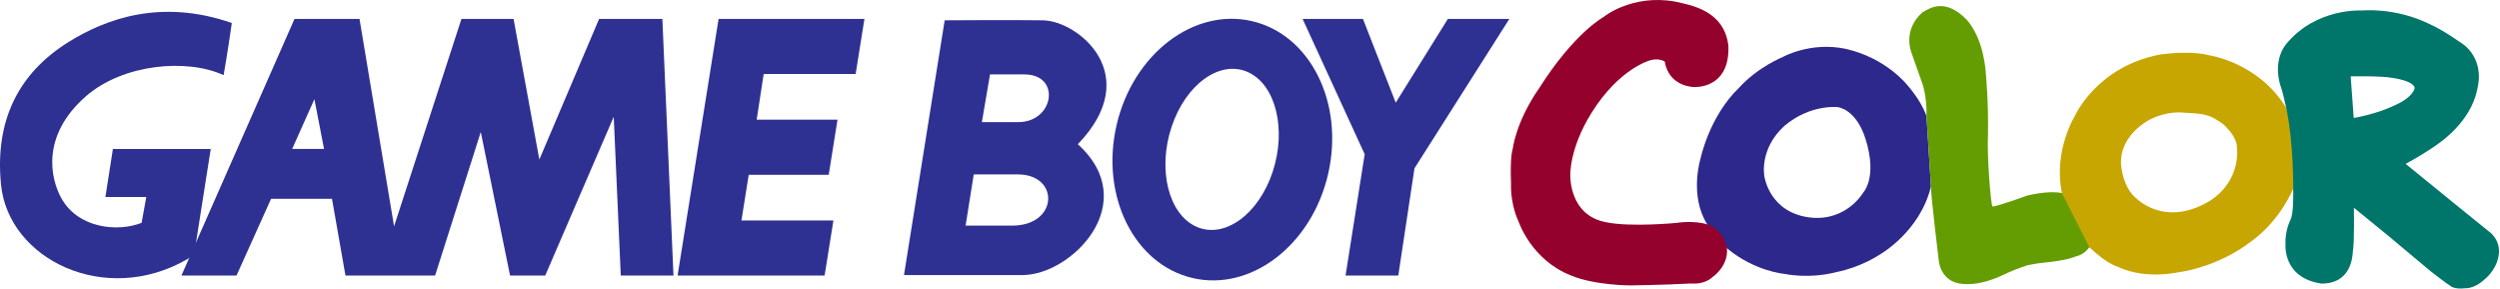
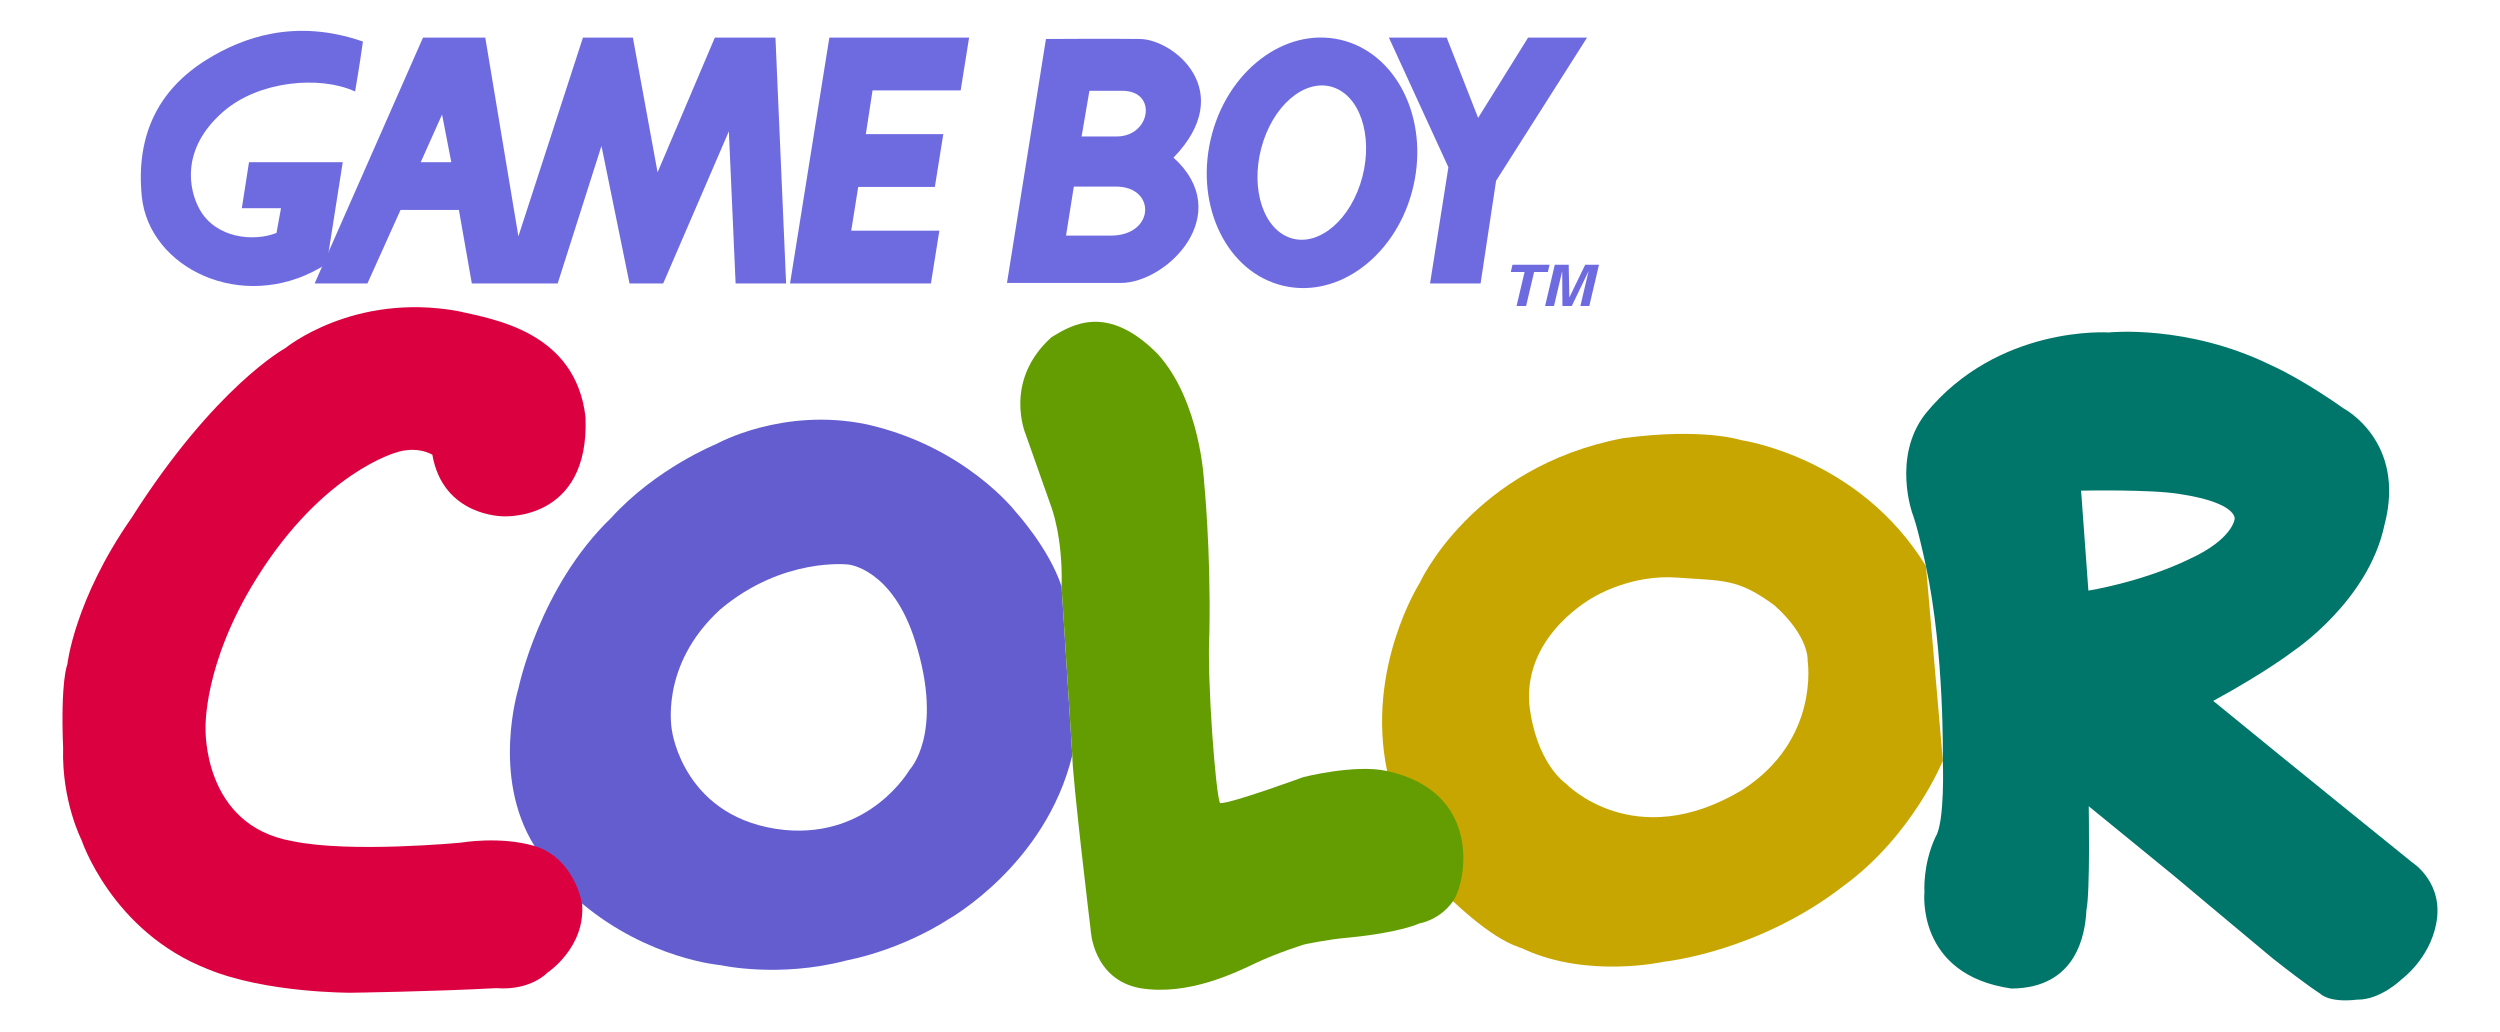
- <svg xmlns="http://www.w3.org/2000/svg" fill="#e8e8ea" version="1.1" id="Ebene_2" x="0px" y="0px" width="566.93px" height="65.438px" viewBox="0 0 566.93 65.438" enable-background="new 0 0 566.93 65.438" xml:space="preserve">
-   <path id="path5256" fill="#2D288B" d="M437.047,26.359c-1.192-3.612-4.341-7.049-4.341-7.049s-4.731-6.146-14.024-8.242  c-7.956-1.664-14.208,1.845-14.208,1.845s-5.677,2.275-9.943,6.978c-6.796,6.542-8.749,16.088-8.749,16.088  s-2.604,8.314,1.521,14.896l4.482,5.422c6.326,5.279,13.087,5.819,13.087,5.819s5.46,1.229,11.824-0.434  c5.563-1.122,9.614-3.869,9.614-3.869s9.222-5.097,11.749-15.509L437.047,26.359z M422.69,43.676c0,0-3.686,6.437-11.782,5.675  c-9.51-0.975-10.628-9.325-10.628-9.325s-1.305-6.146,4.553-11.498c5.931-4.987,12.113-4.229,12.113-4.229s4.154,0.397,6.292,7.268  C425.982,40.314,422.69,43.676,422.69,43.676" />
-   <path id="path5262" fill="#639D01" d="M467.773,43.787c-3.044-0.672-7.917,0.575-7.917,0.575s-6.796,2.493-7.845,2.458  c-0.396-0.577-1.263-11.677-1.012-16.123c0.146-7.846-0.509-14.243-0.509-14.243s-0.323-7.558-4.373-12.039  c-4.771-4.811-8.101-2.747-10.016-1.593c-4.591,4.122-2.457,9.146-2.457,9.146l2.389,6.762c0,0,1.155,2.894,1.012,7.628  l1.012,15.944c0,2.133,1.737,16.484,1.737,16.484s0.176,4.665,4.661,5.496c4.593,0.759,9.109-1.52,11.025-2.423  c1.917-0.901,4.447-1.697,4.447-1.697s2.098-0.471,4.194-0.65c4.916-0.472,6.688-1.338,6.688-1.338s1.901-0.286,3.184-2.099  C475.271,54.265,476.819,45.773,467.773,43.787" />
-   <path id="path5264" fill="#94012C" d="M387.3,50.872c-3.229-0.969-6.938-0.327-6.938-0.327s-10.485,1.011-15.945-0.146  c-8.457-1.48-8.174-10.592-8.174-10.592s-0.283-6.039,4.813-14.208c6.289-10.088,13.23-11.895,13.23-11.895s1.733-0.649,3.36,0.217  c1.013,5.854,6.688,5.818,6.688,5.818s8.171,0.545,7.771-9.359c-0.938-8.138-8.782-9.257-12.074-10.018  c-9.864-1.771-16.269,3.508-16.269,3.508s-6.614,3.578-14.531,16.051c-5.391,7.735-6.04,13.811-6.04,13.811  s-0.649,1.446-0.396,7.883c-0.145,5.023,1.737,8.676,1.737,8.676s2.854,8.645,11.891,12.187c5.497,2.276,13.525,2.241,13.525,2.241  s7.771-0.108,13.733-0.435c3.255,0.252,4.812-1.447,4.812-1.447s3.648-2.385,3.289-6.543  C391.782,56.294,391.074,51.999,387.3,50.872" />
-   <path id="path5266" fill="#2E3192" d="M152.788,62.488h-11.956l-1.598-36.012l-15.545,36.012h-7.975l-6.642-32.557L98.705,62.488  H78.374l-3.057-17.403H61.495l-7.84,17.403H41.16l25.652-58.2h14.749L89.4,51.328l15.285-47.041h11.823l5.848,31.893l13.56-31.893  h14.351L152.788,62.488z M73.515,33.781l-2.189-11.29l-5.049,11.29H73.515" />
-   <path id="path5268" fill="#2E3192" d="M187.072,62.488l1.998-12.488h-20.866l1.654-10.365h18.148L190,27.14h-18.341l1.594-10.366  h20.861l1.995-12.486h-33.087l-9.305,58.2H187.072" />
-   <path id="path5270" fill="#2E3192" d="M342.419,4.287h-13.954l-11.827,19l-7.438-19h-13.688l14.084,30.692l-4.339,27.508h11.963  l3.671-24.315L342.419,4.287" />
-   <path id="path5272" fill="#2E3192" d="M253.306,28.382c3.714-16.093,17.469-26.654,30.717-23.591  c13.256,3.063,20.989,18.586,17.278,34.679c-3.714,16.089-17.467,26.652-30.721,23.589  C257.327,59.996,249.595,44.469,253.306,28.382z M271.405,51.405c6.327,2.83,14.078-2.721,17.302-12.398  c3.223-9.685,0.714-19.828-5.614-22.659c-6.328-2.832-14.069,2.722-17.298,12.404C262.568,38.435,265.082,48.573,271.405,51.405" />
-   <path id="path5276" fill="#2E3192" d="M224.595,16.877c0,0,0.265,0,7.786,0c8.439,0,6.727,10.812-1.316,10.812  c-6.596,0-8.313,0-8.313,0L224.595,16.877z M220.906,39.556c0,0,2.505,0,10.021,0c9.499,0,9.233,11.605-1.317,11.605  c-6.59,0-10.55,0-10.55,0L220.906,39.556L220.906,39.556z M214.311,4.607l-9.229,57.767c0,0,19.122,0,26.903,0  c11.076,0,27.276-16.326,12.531-29.672c15.162-15.692,0.126-27.955-7.916-28.095c-6.461-0.104-22.416,0-22.416,0H214.311" />
-   <path id="path5274" fill="#2E3192" d="M15.648,9.468C4.252,16.521-1.228,27.271,0.231,41.89C1.928,58.847,23.887,69.53,42.49,58.769  c1.629-0.94,0.992-0.792,1.595-1.331l3.723-23.656H25.614l-1.702,10.897h9.276l-1.065,5.85c-5.314,2.125-14.352,1.327-18.204-5.582  c-2.44-4.376-4.703-14.142,5.583-23.124c8.369-7.309,22.856-8.633,31.23-4.78c0,0,1.062-6.111,1.857-11.829  C36.511-0.366,24.018,4.287,15.648,9.468" />
-   <path id="path5258" fill="#C8A601" d="M518.642,24.443c-6.325-10.339-17.46-11.894-17.46-11.894s-3.543-1.194-11.133-0.183  c-14.246,2.713-19.2,13.667-19.2,13.667s-5.099,8.024-3.074,17.75l6.224,12.292c4.59,4.302,6.469,4.302,6.757,4.558  c6.076,2.747,13.125,1.156,13.125,1.156s8.895-0.867,17.029-7.194c6.506-4.771,9.326-11.786,9.326-11.786l0.863-9.41L518.642,24.443  L518.642,24.443z M501.326,45.556c-10.231,6.146-16.668-0.579-16.668-0.579s-2.855-1.88-3.47-7.593  c-0.438-6.615,6.146-10.05,6.146-10.05s3.471-2.134,7.81-1.808c4.339,0.324,5.708,0.035,9.219,2.64  c3.324,3.002,3.107,5.206,3.107,5.206S508.665,40.821,501.326,45.556" />
-   <path id="path5260" fill="#00766A" d="M520.234,42.809c0,0,0.218,5.783-0.688,7.194c-1.229,2.639-1.047,5.206-1.047,5.206  s-0.835,7.809,8.209,9.107c6.214-0.035,6.971-5.206,7.081-7.411c0.36-1.732,0.217-9.798,0.217-9.798l8.063,6.581  c0,0,5.856,4.917,9.295,7.772c3.581,2.818,4.479,3.325,4.479,3.325s0.763,0.901,3.506,0.577c2.211,0.038,4.234-1.952,4.234-1.952  s2.563-1.875,3.214-5.167c0.795-3.905-2.24-5.821-2.24-5.821s-11.205-9.039-18.798-15.258c5.097-2.783,7.556-4.699,7.556-4.699  s7.088-4.698,8.604-11.896c2.099-7.918-3.867-11.024-3.867-11.024s-3.726-2.676-6.87-4.087c-7.92-3.868-15.293-3.073-15.293-3.073  s-10.483-0.722-17.316,7.703c-3.144,4.083-1.19,9.436-1.19,9.436s0.388,0.857,1.263,4.916  C520.399,32.607,520.234,42.809,520.234,42.809L520.234,42.809z M533.972,26.756l-0.688-9.435c0,0,6.614-0.146,9.363,0.324  c5.426,0.831,5.134,2.352,5.134,2.352s-0.181,1.915-4.303,3.796C538.998,25.963,533.972,26.756,533.972,26.756" />
+ <svg xmlns="http://www.w3.org/2000/svg" version="1.1" width="400" height="165" id="svg5242" xml:space="preserve">
+   <defs id="defs5246" />
+   <g transform="matrix(1.25,0,0,-1.25,0,165)" id="g5250">
+     <g transform="matrix(1.624912,0,0,1.624912,2.971278,-91.5274)" id="g5469">
+       <path d="m 81.795,91.37 c -0.996,3.016 -3.621,5.883 -3.621,5.883 0,0 -3.952,5.129 -11.705,6.877 -6.638,1.388 -11.857,-1.537 -11.857,-1.537 0,0 -4.735,-1.901 -8.297,-5.823 -5.671,-5.46 -7.301,-13.425 -7.301,-13.425 0,0 -2.171,-6.94 1.267,-12.43 L 44.022,66.39 c 5.28,-4.406 10.922,-4.858 10.922,-4.858 0,0 4.556,-1.026 9.866,0.362 4.645,0.936 8.025,3.229 8.025,3.229 0,0 7.693,4.253 9.804,12.942 L 81.795,91.37 z M 69.817,76.919 c 0,0 -3.078,-5.371 -9.835,-4.736 -7.934,0.813 -8.87,7.782 -8.87,7.782 0,0 -1.086,5.129 3.801,9.594 4.948,4.164 10.107,3.531 10.107,3.531 0,0 3.47,-0.333 5.251,-6.065 2.292,-7.301 -0.454,-10.106 -0.454,-10.106" id="path5256" style="fill:#635DD0;fill-opacity:1;fill-rule:evenodd;stroke:none" />
+       <path d="m 149.886,92.968 c -5.277,8.628 -14.57,9.925 -14.57,9.925 0,0 -2.957,0.996 -9.292,0.152 -11.887,-2.263 -16.02,-11.405 -16.02,-11.405 0,0 -4.254,-6.697 -2.565,-14.813 l 5.19,-10.257 c 3.831,-3.59 5.399,-3.59 5.641,-3.803 5.069,-2.292 10.952,-0.965 10.952,-0.965 0,0 7.421,0.724 14.21,6.004 5.43,3.982 7.785,9.834 7.785,9.834 l -1.33,15.326 z M 135.436,75.349 c -8.538,-5.128 -13.908,0.484 -13.908,0.484 0,0 -2.383,1.568 -2.897,6.336 -0.362,5.521 5.129,8.387 5.129,8.387 0,0 2.897,1.78 6.516,1.508 3.622,-0.271 4.766,-0.03 7.693,-2.202 2.775,-2.505 2.595,-4.344 2.595,-4.344 0,0 0.995,-6.216 -5.129,-10.168" id="path5258" style="fill:#c8a601;fill-opacity:1;fill-rule:evenodd;stroke:none" />
+       <path d="m 151.216,77.641 c 0,0 0.18,-4.825 -0.575,-6.003 -1.026,-2.201 -0.875,-4.344 -0.875,-4.344 0,0 -0.695,-6.517 6.849,-7.602 5.189,0.03 5.822,4.345 5.912,6.185 0.302,1.448 0.181,8.176 0.181,8.176 l 6.727,-5.491 c 0,0 4.889,-4.104 7.754,-6.487 2.991,-2.352 3.741,-2.774 3.741,-2.774 0,0 0.636,-0.754 2.926,-0.483 1.843,-0.032 3.532,1.629 3.532,1.629 0,0 2.141,1.568 2.682,4.314 0.665,3.258 -1.867,4.857 -1.867,4.857 0,0 -9.353,7.543 -15.688,12.732 4.252,2.322 6.305,3.922 6.305,3.922 0,0 5.915,3.922 7.181,9.925 1.751,6.608 -3.229,9.202 -3.229,9.202 0,0 -3.108,2.233 -5.734,3.411 -6.606,3.227 -12.759,2.564 -12.759,2.564 0,0 -8.751,0.603 -14.453,-6.427 -2.624,-3.408 -0.995,-7.874 -0.995,-7.874 0,0 0.325,-0.715 1.054,-4.103 1.468,-6.813 1.33,-15.327 1.33,-15.327 z m 11.465,13.397 -0.575,7.873 c 0,0 5.52,0.121 7.814,-0.271 4.526,-0.694 4.283,-1.961 4.283,-1.961 0,0 -0.149,-1.598 -3.589,-3.168 -3.742,-1.81 -7.933,-2.473 -7.933,-2.473" id="path5260" style="fill:#00766a;fill-opacity:1;fill-rule:evenodd;stroke:none" />
+       <path d="m 107.438,76.827 c -2.542,0.559 -6.607,-0.482 -6.607,-0.482 0,0 -5.67,-2.081 -6.546,-2.051 -0.331,0.482 -1.055,9.744 -0.844,13.455 0.121,6.546 -0.423,11.886 -0.423,11.886 0,0 -0.271,6.306 -3.652,10.046 -3.981,4.013 -6.757,2.293 -8.355,1.327 -3.834,-3.439 -2.053,-7.631 -2.053,-7.631 l 1.992,-5.643 c 0,0 0.966,-2.413 0.845,-6.366 L 82.64,78.065 c 0,-1.78 1.448,-13.757 1.448,-13.757 0,0 0.15,-3.893 3.892,-4.586 3.832,-0.633 7.602,1.266 9.202,2.02 1.598,0.755 3.712,1.418 3.712,1.418 0,0 1.748,0.392 3.499,0.544 4.104,0.393 5.582,1.116 5.582,1.116 0,0 1.589,0.239 2.655,1.751 1.066,1.511 2.357,8.598 -5.19,10.256" id="path5262" style="fill:#639d01;fill-opacity:1;fill-rule:evenodd;stroke:none" />
+       <path d="m 40.282,70.916 c -2.694,0.805 -5.792,0.271 -5.792,0.271 0,0 -8.75,-0.844 -13.305,0.121 -7.059,1.237 -6.819,8.839 -6.819,8.839 0,0 -0.24,5.039 4.013,11.857 5.249,8.418 11.042,9.926 11.042,9.926 0,0 1.448,0.542 2.807,-0.181 0.844,-4.887 5.58,-4.857 5.58,-4.857 0,0 6.819,-0.454 6.487,7.812 -0.785,6.789 -7.331,7.725 -10.077,8.358 -8.235,1.478 -13.575,-2.926 -13.575,-2.926 0,0 -5.521,-2.988 -12.128,-13.395 C 4.017,90.284 3.475,85.216 3.475,85.216 c 0,0 -0.543,-1.207 -0.332,-6.578 -0.12,-4.192 1.448,-7.238 1.448,-7.238 0,0 2.384,-7.213 9.925,-10.169 4.585,-1.9 11.284,-1.87 11.284,-1.87 0,0 6.486,0.09 11.464,0.362 2.716,-0.211 4.013,1.207 4.013,1.207 0,0 3.046,1.99 2.744,5.461 0,0 -0.59,3.583 -3.741,4.526" id="path5264" style="fill:#DB0141;fill-opacity:1;fill-rule:evenodd;stroke:none" />
+       <path d="m 60.096,115.235 -3.978,0 -0.532,11.981 -5.172,-11.981 -2.653,0 -2.21,10.832 -3.449,-10.832 -6.764,0 -1.017,5.791 -4.598,0 -2.608,-5.791 -4.157,0 8.534,19.364 4.907,0 2.608,-15.651 5.085,15.651 3.934,0 1.945,-10.611 4.511,10.611 4.775,0 0.839,-19.364 z m -26.374,9.55 -0.728,3.756 -1.68,-3.756 2.408,0" id="path5266" style="fill:#6E6BE0;fill-opacity:1;fill-rule:evenodd;stroke:none" />
+       <path d="m 71.503,115.235 0.665,4.156 -6.942,0 0.55,3.448 6.038,0 0.664,4.156 -6.102,0 0.53,3.449 6.94,0 0.664,4.155 -11.008,0 -3.096,-19.364 11.097,0" id="path5268" style="fill:#6E6BE0;fill-opacity:1;fill-rule:evenodd;stroke:none" />
+       <path d="m 123.187,134.599 -4.643,0 -3.935,-6.322 -2.475,6.322 -4.554,0 4.686,-10.212 -1.444,-9.152 3.98,0 1.222,8.09 7.163,11.274" id="path5270" style="fill:#6E6BE0;fill-opacity:1;fill-rule:evenodd;stroke:none" />
+       <path d="m 93.539,126.582 c 1.236,5.354 5.812,8.868 10.22,7.849 4.41,-1.019 6.984,-6.184 5.749,-11.538 -1.236,-5.353 -5.812,-8.867 -10.221,-7.848 -4.41,1.019 -6.982,6.185 -5.748,11.537 z m 6.022,-7.66 c 2.105,-0.941 4.683,0.906 5.756,4.126 1.073,3.221 0.237,6.596 -1.867,7.538 -2.106,0.942 -4.681,-0.906 -5.755,-4.127 -1.074,-3.222 -0.237,-6.595 1.866,-7.537" id="path5272" style="fill:#6E6BE0;fill-opacity:1;fill-rule:evenodd;stroke:none" />
+       <path d="m 14.47,132.875 c -3.791,-2.347 -5.615,-5.923 -5.129,-10.787 0.564,-5.642 7.87,-9.196 14.06,-5.616 0.542,0.313 0.33,0.263 0.531,0.443 l 1.238,7.87 -7.384,0 -0.566,-3.625 3.086,0 -0.354,-1.946 c -1.768,-0.707 -4.775,-0.442 -6.056,1.857 -0.812,1.456 -1.565,4.705 1.857,7.693 2.784,2.432 7.604,2.872 10.39,1.591 0,0 0.353,2.033 0.618,3.936 -5.349,1.856 -9.506,0.308 -12.291,-1.416" id="path5274" style="fill:#6E6BE0;fill-opacity:1;fill-rule:evenodd;stroke:none" />
+       <path d="m 83.987,130.41 c 0,0 0.088,0 2.59,0 2.808,0 2.238,-3.597 -0.438,-3.597 -2.195,0 -2.766,0 -2.766,0 L 83.987,130.41 z m -1.227,-7.546 c 0,0 0.834,0 3.334,0 3.16,0 3.072,-3.862 -0.438,-3.862 -2.193,0 -3.51,0 -3.51,0 l 0.614,3.862 z M 80.565,134.492 77.495,115.273 c 0,0 6.362,0 8.95,0 3.685,0 9.075,5.432 4.169,9.872 5.045,5.221 0.042,9.301 -2.634,9.347 -2.15,0.035 -7.458,0 -7.458,0 l 0.042,0" id="path5276" style="fill:#6E6BE0;fill-opacity:1;fill-rule:evenodd;stroke:none" />
+       <path d="m 118.388,113.459 -0.751,0 0.629,2.675 -1.085,0 0.135,0.575 2.92,0 -0.135,-0.575 -1.085,0 -0.629,-2.675" id="path5278" style="fill:#6E6BE0;fill-opacity:1;fill-rule:evenodd;stroke:none" />
+       <path d="m 123.365,113.459 -0.7,0 0.638,2.716 -0.009,0 -1.308,-2.716 -0.736,0 -0.018,2.716 -0.009,0 -0.638,-2.716 -0.7,0 0.763,3.249 1.095,0 0.049,-2.562 0.01,0 1.241,2.562 1.086,0 -0.764,-3.249" id="path5280" style="fill:#6E6BE0;fill-opacity:1;fill-rule:evenodd;stroke:none" />
+     </g>
+   </g>
</svg>
